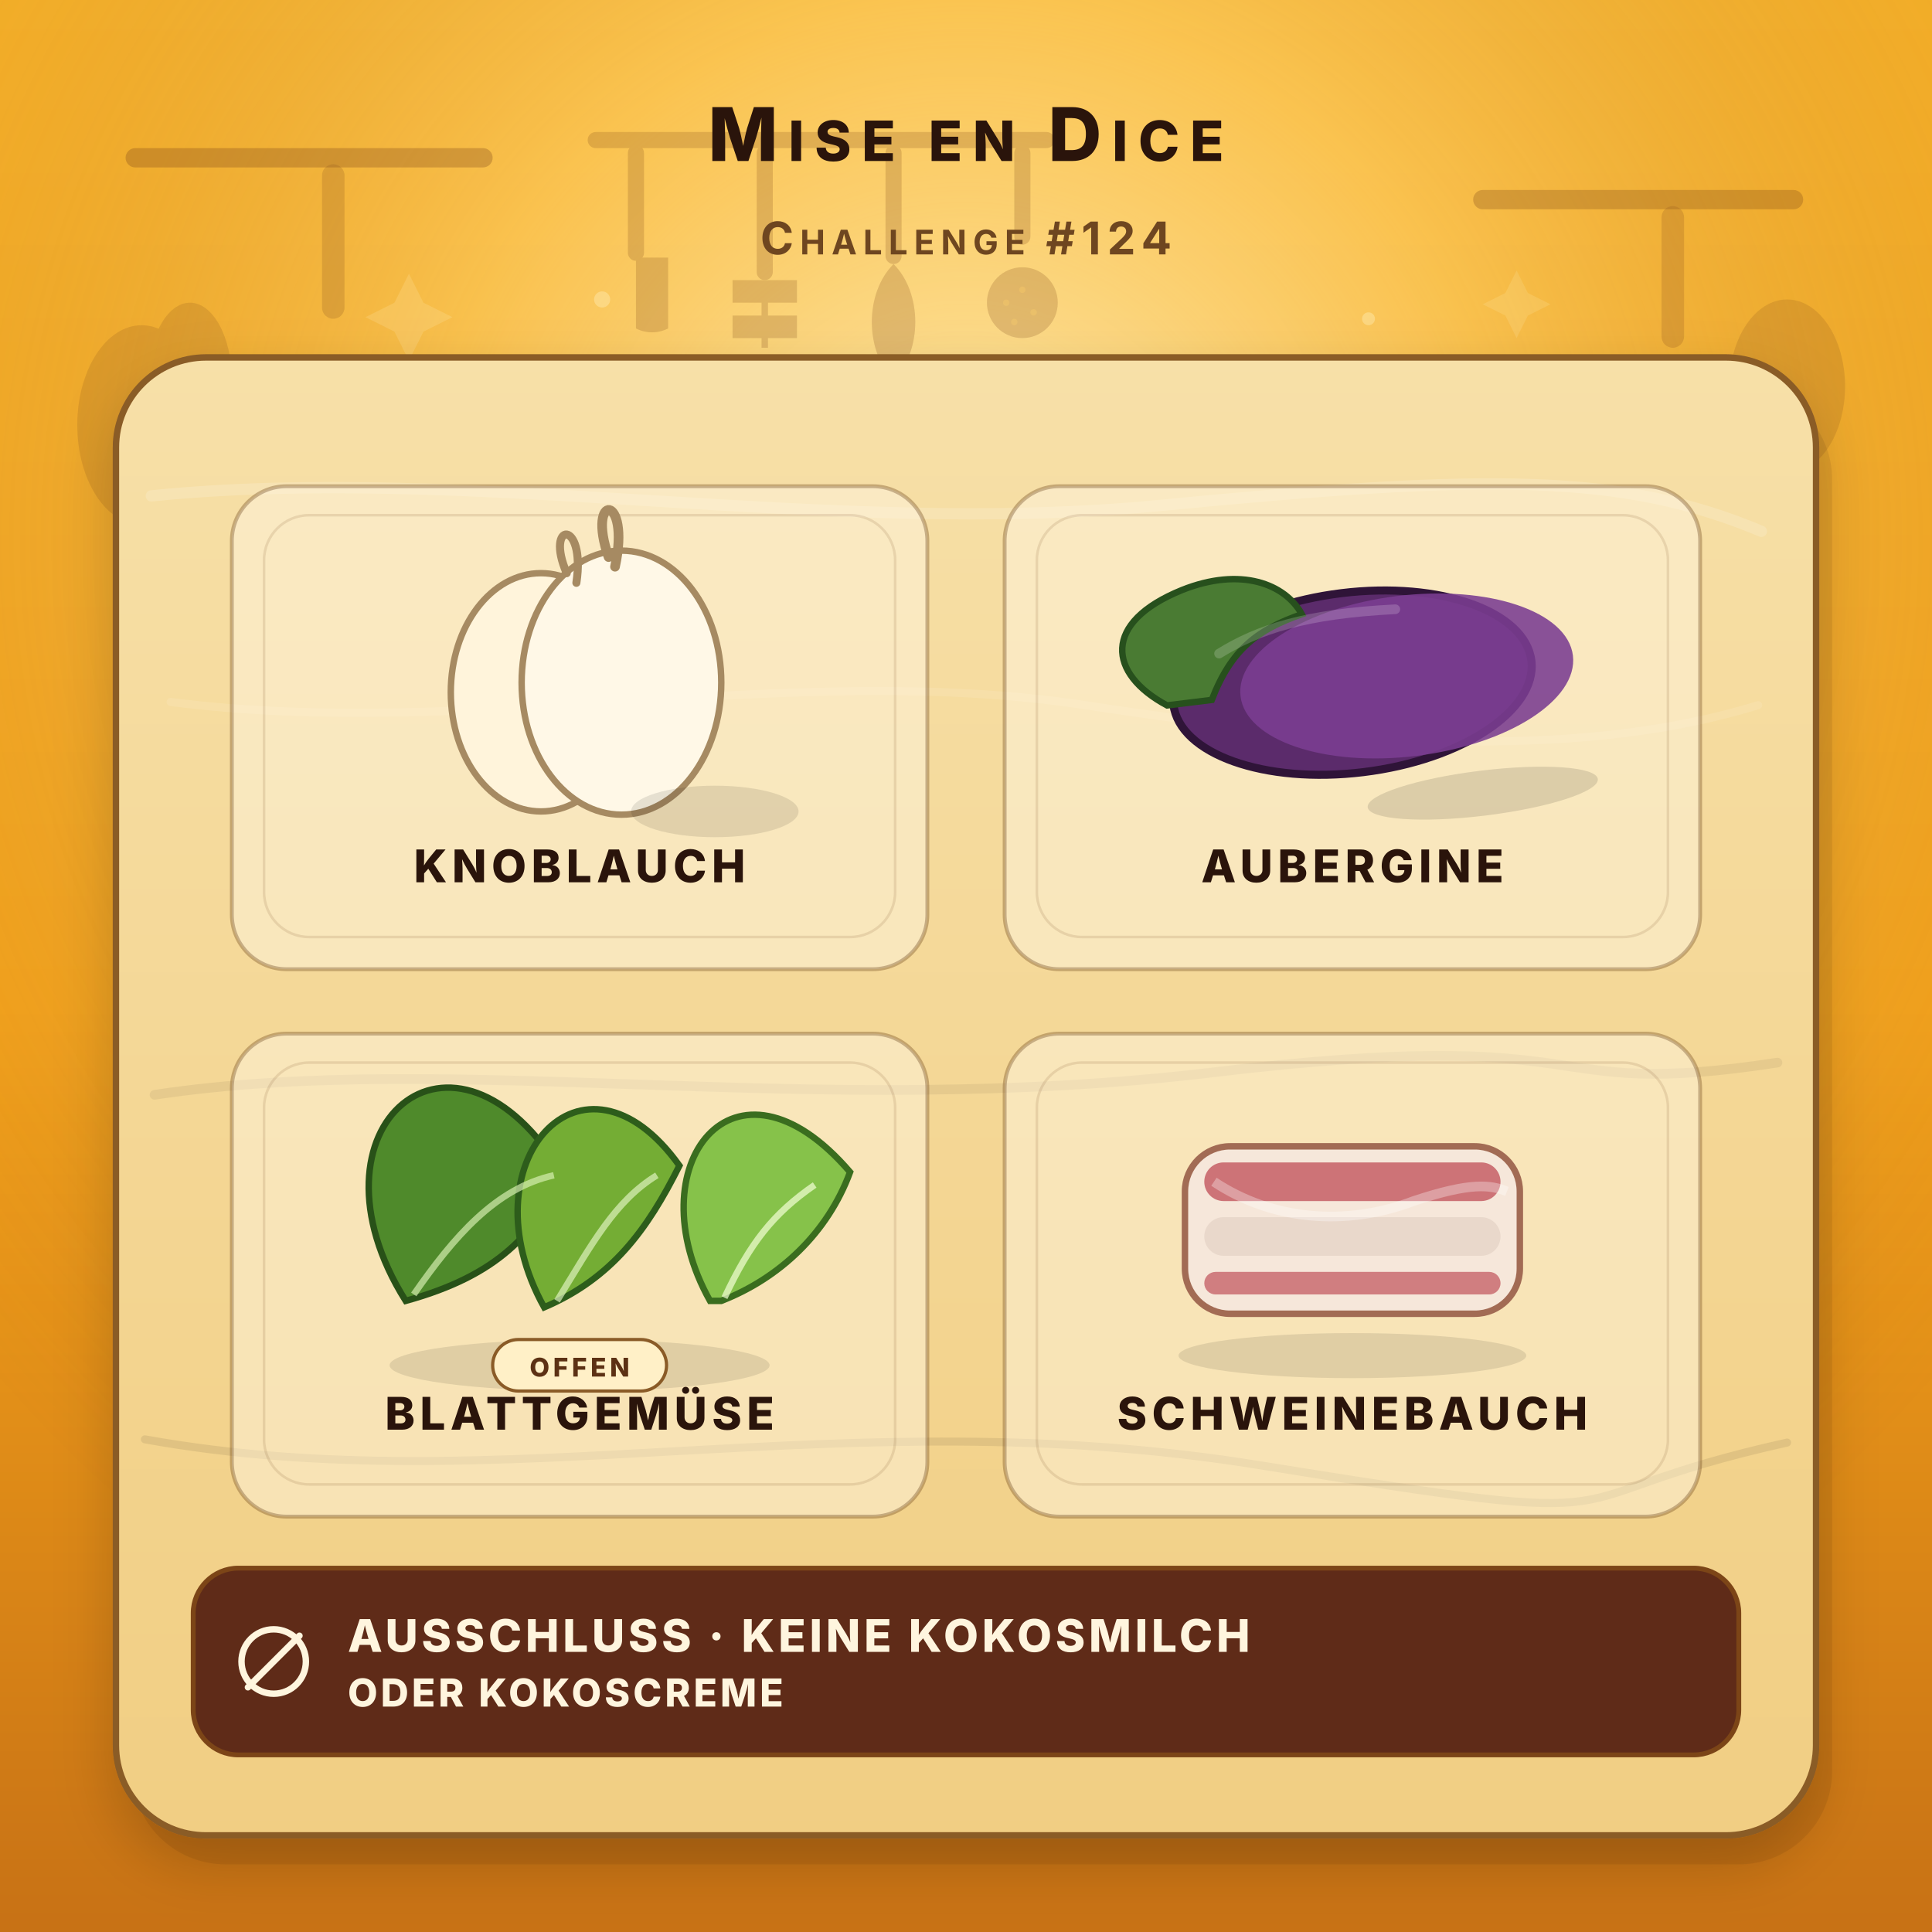
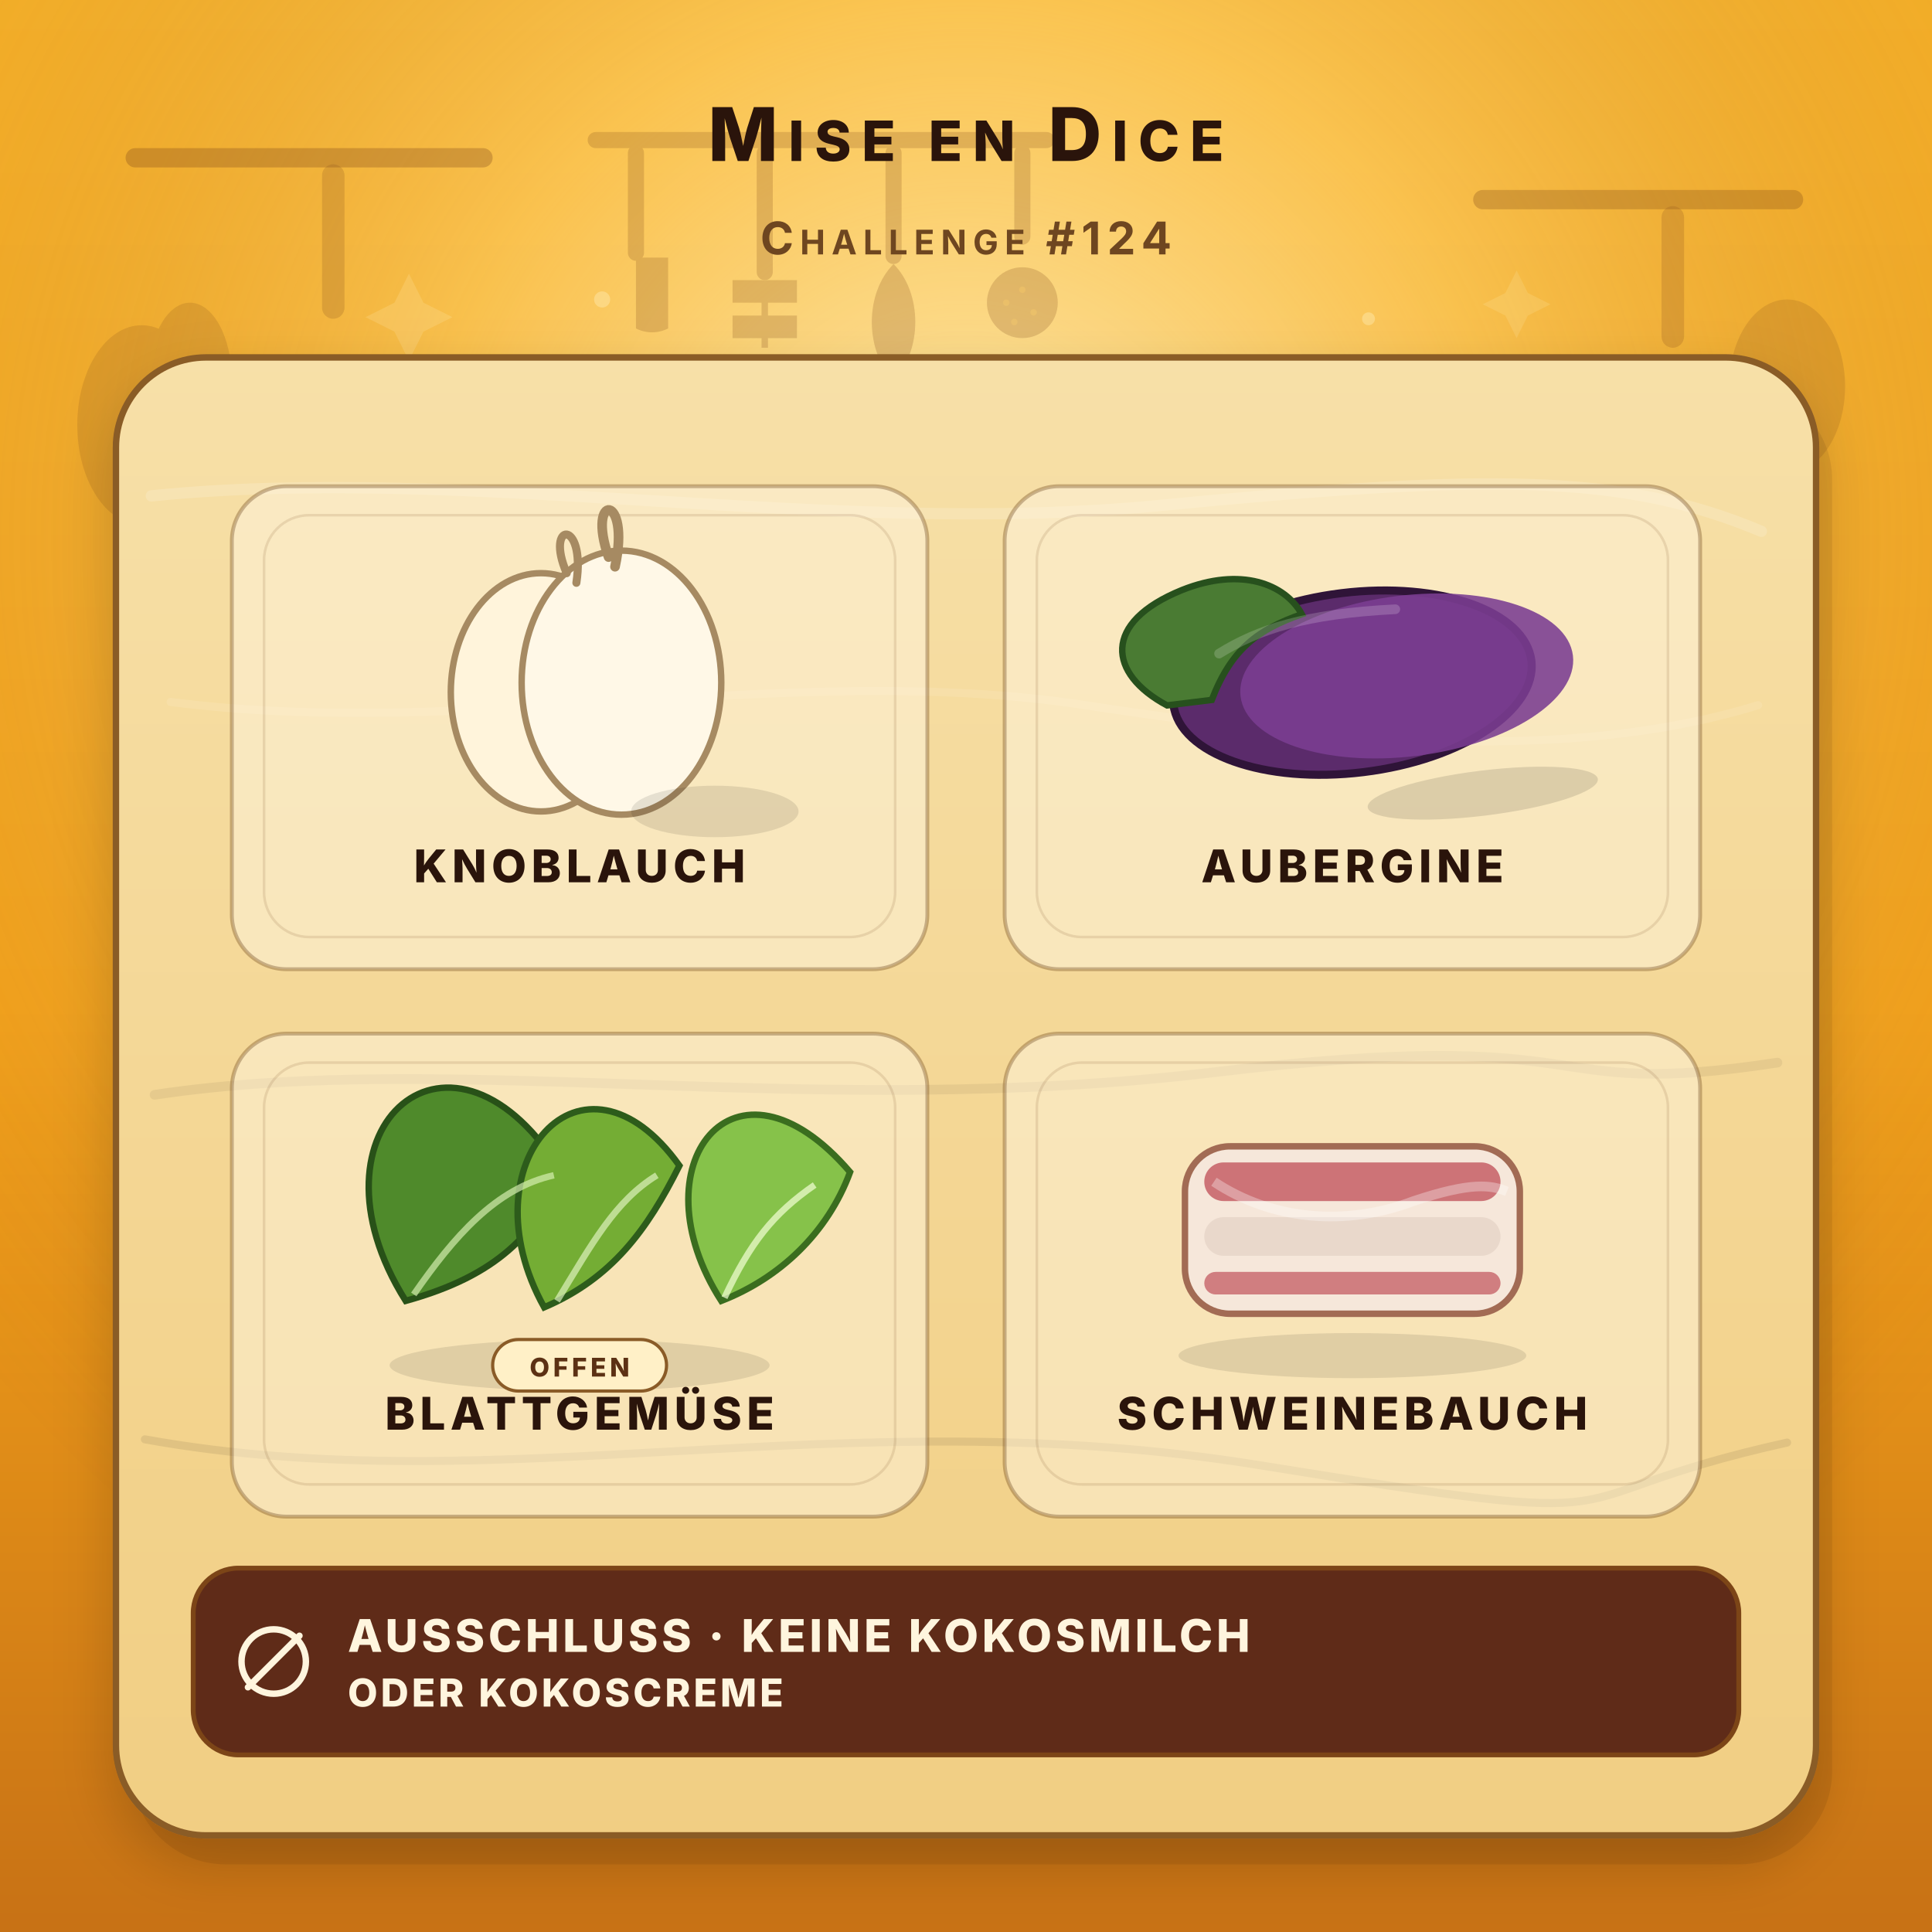
<svg xmlns="http://www.w3.org/2000/svg" width="1200" height="1200" viewBox="0 0 1200 1200" role="img" aria-label="A – Helles Honigbrett">
  <defs>
    <linearGradient id="bgGradient" x1="0" y1="0" x2="0" y2="1">
      <stop offset="0%" stop-color="#F8B327" />
      <stop offset="52%" stop-color="#F6A51A" />
      <stop offset="100%" stop-color="#C77115" />
    </linearGradient>
    <radialGradient id="heroGlow" cx="50%" cy="28%" r="66%">
      <stop offset="0%" stop-color="#FFF5C8" stop-opacity="0.82" />
      <stop offset="42%" stop-color="#FFF0BC" stop-opacity="0.28" />
      <stop offset="100%" stop-color="#772D0E" stop-opacity="0" />
    </radialGradient>
    <linearGradient id="boardGradient" x1="0" y1="0" x2="0" y2="1">
      <stop offset="0%" stop-color="#F7E0A8" />
      <stop offset="100%" stop-color="#F1CE83" />
    </linearGradient>
    <style>
      text { font-family: Inter, 'Segoe UI', Arial, sans-serif; }
      .brand { font-size: 46px; font-weight: 800; letter-spacing: 0.14em; fill: #2A140B; text-anchor: middle; font-variant: small-caps; }
      .challenge { font-size: 28px; font-weight: 700; letter-spacing: 0.14em; fill: #6E4620; text-anchor: middle; font-variant: small-caps; }
      .slot-fill { fill: rgba(255,248,233,0.44); stroke: rgba(104,63,22,0.34); stroke-width: 2.4; }
      .slot-dash { fill: transparent; stroke: rgba(104,63,22,0.24); stroke-width: 1.6; opacity: 0.55; }
      .name { font-size: 28px; font-weight: 800; letter-spacing: 0.11em; fill: #2A140B; text-anchor: middle; font-variant: small-caps; }
      .badge-text { font-size: 16px; font-weight: 800; letter-spacing: 0.14em; fill: #5C3114; text-anchor: middle; font-variant: small-caps; }
      .rule-text { font-size: 28px; font-weight: 800; letter-spacing: 0.08em; fill: #FFF5DE; font-variant: small-caps; }
      .rule-text.small { font-size: 24px; }
    </style>
  </defs>
  <rect width="1200" height="1200" fill="url(#bgGradient)" />
  <rect width="1200" height="1200" fill="url(#heroGlow)" />
  <g id="background-scenery" opacity="0.78">
    <rect x="78" y="92" width="228" height="12" rx="6" fill="#7C4517" opacity="0.38" />
    <rect x="915" y="118" width="205" height="12" rx="6" fill="#7C4517" opacity="0.36" />
    <rect x="200" y="102" width="14" height="96" rx="7" fill="#7C4517" opacity="0.25" />
    <rect x="1032" y="128" width="14" height="88" rx="7" fill="#7C4517" opacity="0.25" />
    <g transform="translate(510,82)" fill="#7C4517" opacity="0.28">
      <rect x="-145" y="0" width="290" height="10" rx="5" />
      <rect x="-120" y="8" width="10" height="72" rx="5" />
      <rect x="-40" y="8" width="10" height="84" rx="5" />
      <rect x="40" y="8" width="10" height="74" rx="5" />
      <rect x="120" y="8" width="10" height="62" rx="5" />
      <path d="M-115 78 h20 v44 a22 22 0 0 1 -20 0z" />
      <path d="M-37 92 h4 v42 h-4z M-55 92 h40 v14 h-40z M-55 114 h40 v14 h-40z" />
      <path d="M45 82 c-18 18 -18 54 0 72 c18 -18 18 -54 0 -72z" />
      <circle cx="125" cy="106" r="22" />
      <circle cx="115" cy="106" r="2" fill="#F6A51A" opacity="0.35" />
      <circle cx="125" cy="98" r="2" fill="#F6A51A" opacity="0.35" />
      <circle cx="132" cy="112" r="2" fill="#F6A51A" opacity="0.35" />
      <circle cx="120" cy="118" r="2" fill="#F6A51A" opacity="0.35" />
    </g>
    <g fill="#7C4517" opacity="0.22">
      <ellipse cx="88" cy="264" rx="40" ry="62" />
      <ellipse cx="118" cy="236" rx="26" ry="48" />
      <ellipse cx="1110" cy="240" rx="36" ry="54" />
      <ellipse cx="1088" cy="272" rx="28" ry="44" />
    </g>
    <g fill="#FFF4C4" opacity="0.45">
      <circle cx="374" cy="186" r="5" />
      <circle cx="850" cy="198" r="4" />
      <path d="M254 170 l9 18 l18 9 l-18 9 l-9 18 l-9 -18 l-18 -9 l18 -9z" opacity="0.48" />
      <path d="M942 168 l7 14 l14 7 l-14 7 l-7 14 l-7 -14 l-14 -7 l14 -7z" opacity="0.42" />
    </g>
  </g>
  <g id="header">
    <text x="600" y="100" class="brand">Mise en Dice</text>
    <text x="600" y="158" class="challenge">Challenge #124</text>
  </g>
  <g id="board">
    <filter id="boardShadow" x="-20%" y="-20%" width="140%" height="140%">
      <feDropShadow dx="0" dy="16" stdDeviation="18" flood-color="#000000" flood-opacity="0.18" />
    </filter>
    <rect x="82" y="240" width="1056" height="918" rx="58" fill="rgba(41,20,11,0.18)" opacity="0.45" />
    <rect x="72" y="222" width="1056" height="918" rx="56" fill="url(#boardGradient)" stroke="#8A5B27" stroke-width="4" filter="url(#boardShadow)" />
    <path d="M94 308 C 292 288, 514 334, 720 314 S 1008 294, 1094 330" fill="none" stroke="rgba(255,255,255,0.16)" stroke-width="7" stroke-linecap="round" />
    <path d="M106 436 C 292 460, 492 410, 674 438 S 988 470, 1092 438" fill="none" stroke="rgba(255,255,255,0.10)" stroke-width="5" stroke-linecap="round" />
    <path d="M96 680 C 282 652, 504 696, 754 666 S 948 684, 1104 660" fill="none" stroke="rgba(0,0,0,0.06)" stroke-width="6" stroke-linecap="round" />
    <path d="M90 894 C 312 934, 522 868, 782 910 S 948 932, 1110 896" fill="none" stroke="rgba(0,0,0,0.08)" stroke-width="5" stroke-linecap="round" />
  </g>
  <g class="slot-group">
    <rect x="144" y="302" width="432" height="300" rx="34" class="slot-fill" />
    <rect x="164" y="320" width="392" height="262" rx="28" class="slot-dash" />
    <g aria-label="helles Motiv" transform="translate(360.0,424)">
      <ellipse cx="-24" cy="6" rx="56" ry="74" fill="#FFF4DB" stroke="#A68A62" stroke-width="4" />
      <ellipse cx="26" cy="0" rx="62" ry="82" fill="#FFF8E7" stroke="#A68A62" stroke-width="4" />
      <path d="M18 -78 C 4 -118, 32 -118, 22 -72" fill="none" stroke="#A68A62" stroke-width="6" stroke-linecap="round" />
      <path d="M-8 -68 C -22 -100, 4 -102, -2 -62" fill="none" stroke="#A68A62" stroke-width="5" stroke-linecap="round" />
      <ellipse cx="84" cy="80" rx="52" ry="16" fill="rgba(0,0,0,0.10)" />
    </g>
    <text x="360.0" y="548" class="name">KNOBLAUCH</text>
  </g>
  <g class="slot-group">
    <rect x="624" y="302" width="432" height="300" rx="34" class="slot-fill" />
    <rect x="644" y="320" width="392" height="262" rx="28" class="slot-dash" />
    <g aria-label="dunkles Motiv" transform="translate(840.0,424) rotate(-7)">
      <ellipse cx="0" cy="0" rx="112" ry="56" fill="#5B2B6B" stroke="#2F1438" stroke-width="5" />
      <ellipse cx="34" cy="0" rx="104" ry="50" fill="#7A3D91" opacity="0.88" />
      <path d="M-116 0 c-34 -24 -34 -56 18 -70 c38 -10 64 4 72 24 c-28 6 -46 16 -62 46z" fill="#4A7B33" stroke="#27501D" stroke-width="4" />
      <path d="M-80 -28 c26 -12 56 -18 112 -14" fill="none" stroke="rgba(255,255,255,0.18)" stroke-width="6" stroke-linecap="round" />
      <ellipse cx="72" cy="78" rx="72" ry="14" fill="rgba(0,0,0,0.12)" />
    </g>
    <text x="840.0" y="548" class="name">AUBERGINE</text>
  </g>
  <g class="slot-group">
    <rect x="144" y="642" width="432" height="300" rx="34" class="slot-fill" />
    <rect x="164" y="660" width="392" height="262" rx="28" class="slot-dash" />
    <g aria-label="offenes Konzept" transform="translate(360.0,764)">
-       <path d="M-108 44 C -176 -64, -78 -148, -10 -34 C -28 2, -50 28, -108 44z" fill="#4F8A2B" stroke="#285118" stroke-width="4" />
-       <path d="M-22 48 C -72 -42, 2 -124, 62 -40 C 42 0, 20 30, -22 48z" fill="#74AD34" stroke="#2D5D1B" stroke-width="4" />
-       <path d="M81 44 C 34 -40, 96 -120, 168 -36 C 154 2, 124 30, 88 44z" fill="#86C24A" stroke="#3A6D1F" stroke-width="4" />
-       <path d="M-103 40 C -78 4, -52 -26, -16 -34" fill="none" stroke="#DDF4B8" stroke-width="4" opacity="0.65" />
-       <path d="M-14 44 C 8 8, 22 -18 48 -34" fill="none" stroke="#E7F8C8" stroke-width="4" opacity="0.65" />
+       <path d="M-108 44 C -176 -64, -78 -148, -10 -34 C -28 2 -50 28 -108 44z" fill="#4F8A2B" stroke="#285118" stroke-width="4" />
+       <path d="M-22 48 C -72 -42, 2 -124, 62 -40 C 42 0 20 30 -22 48z" fill="#74AD34" stroke="#2D5C1B" stroke-width="4" />
+       <path d="M88 44 C 34 -40, 96 -120, 168 -36 C 154 2 124 30 88 44z" fill="#86C24A" stroke="#3A6D1F" stroke-width="4" />
+       <path d="M-103 40 C -78 4 -52 -26 -16 -34" fill="none" stroke="#DDF4B8" stroke-width="4" opacity="0.65" />
+       <path d="M-14 44 C 8 8 22 -18 48 -34" fill="none" stroke="#E7F8C8" stroke-width="4" opacity="0.65" />
      <path d="M90 42 C 106 8 120 -10 146 -28" fill="none" stroke="#F3FFD6" stroke-width="4" opacity="0.7" />
      <ellipse cx="0" cy="84" rx="118" ry="16" fill="rgba(0,0,0,0.10)" />
    </g>
    <g id="badge" transform="translate(360.0,848)">
      <rect x="-54" y="-16" width="108" height="32" rx="16" fill="#FFF0C7" stroke="#8A5B27" stroke-width="2" />
      <text x="0" y="7" class="badge-text">OFFEN</text>
    </g>
    <text x="360.0" y="888" class="name">BLATTGEMÜSE</text>
  </g>
  <g class="slot-group">
    <rect x="624" y="642" width="432" height="300" rx="34" class="slot-fill" />
    <rect x="644" y="660" width="392" height="262" rx="28" class="slot-dash" />
    <g aria-label="mittleres Motiv" transform="translate(840.0,764)">
      <rect x="-104" y="-52" width="208" height="104" rx="28" fill="#F6E7DA" stroke="#A26B54" stroke-width="4" />
      <rect x="-92" y="-42" width="184" height="24" rx="12" fill="#C76469" opacity="0.88" />
      <rect x="-92" y="-8" width="184" height="24" rx="12" fill="#E9D8CB" />
      <rect x="-92" y="26" width="184" height="14" rx="7" fill="#C76469" opacity="0.80" />
      <path d="M-86 -30 C -50 -6, -4 -2, 38 -18 C 74 -30, 86 -28, 96 -24" fill="none" stroke="rgba(255,255,255,0.32)" stroke-width="6" />
      <ellipse cx="0" cy="78" rx="108" ry="14" fill="rgba(0,0,0,0.10)" />
    </g>
    <text x="840.0" y="888" class="name">SCHWEINEBAUCH</text>
  </g>
  <g id="rule-zone">
    <rect x="120" y="974" width="960" height="116" rx="28" fill="#5F2B18" stroke="#7C4517" stroke-width="3" />
    <g transform="translate(170,1032)">
      <circle r="20" fill="none" stroke="#FFF5DE" stroke-width="4" />
      <line x1="-16" y1="16" x2="16" y2="-16" stroke="#FFF5DE" stroke-width="4" stroke-linecap="round" />
    </g>
    <text x="216" y="1026" class="rule-text" text-anchor="start">AUSSCHLUSS · KEINE KOKOSMILCH</text>
    <text x="216" y="1060" class="rule-text small" text-anchor="start">ODER KOKOSCREME</text>
  </g>
</svg>
